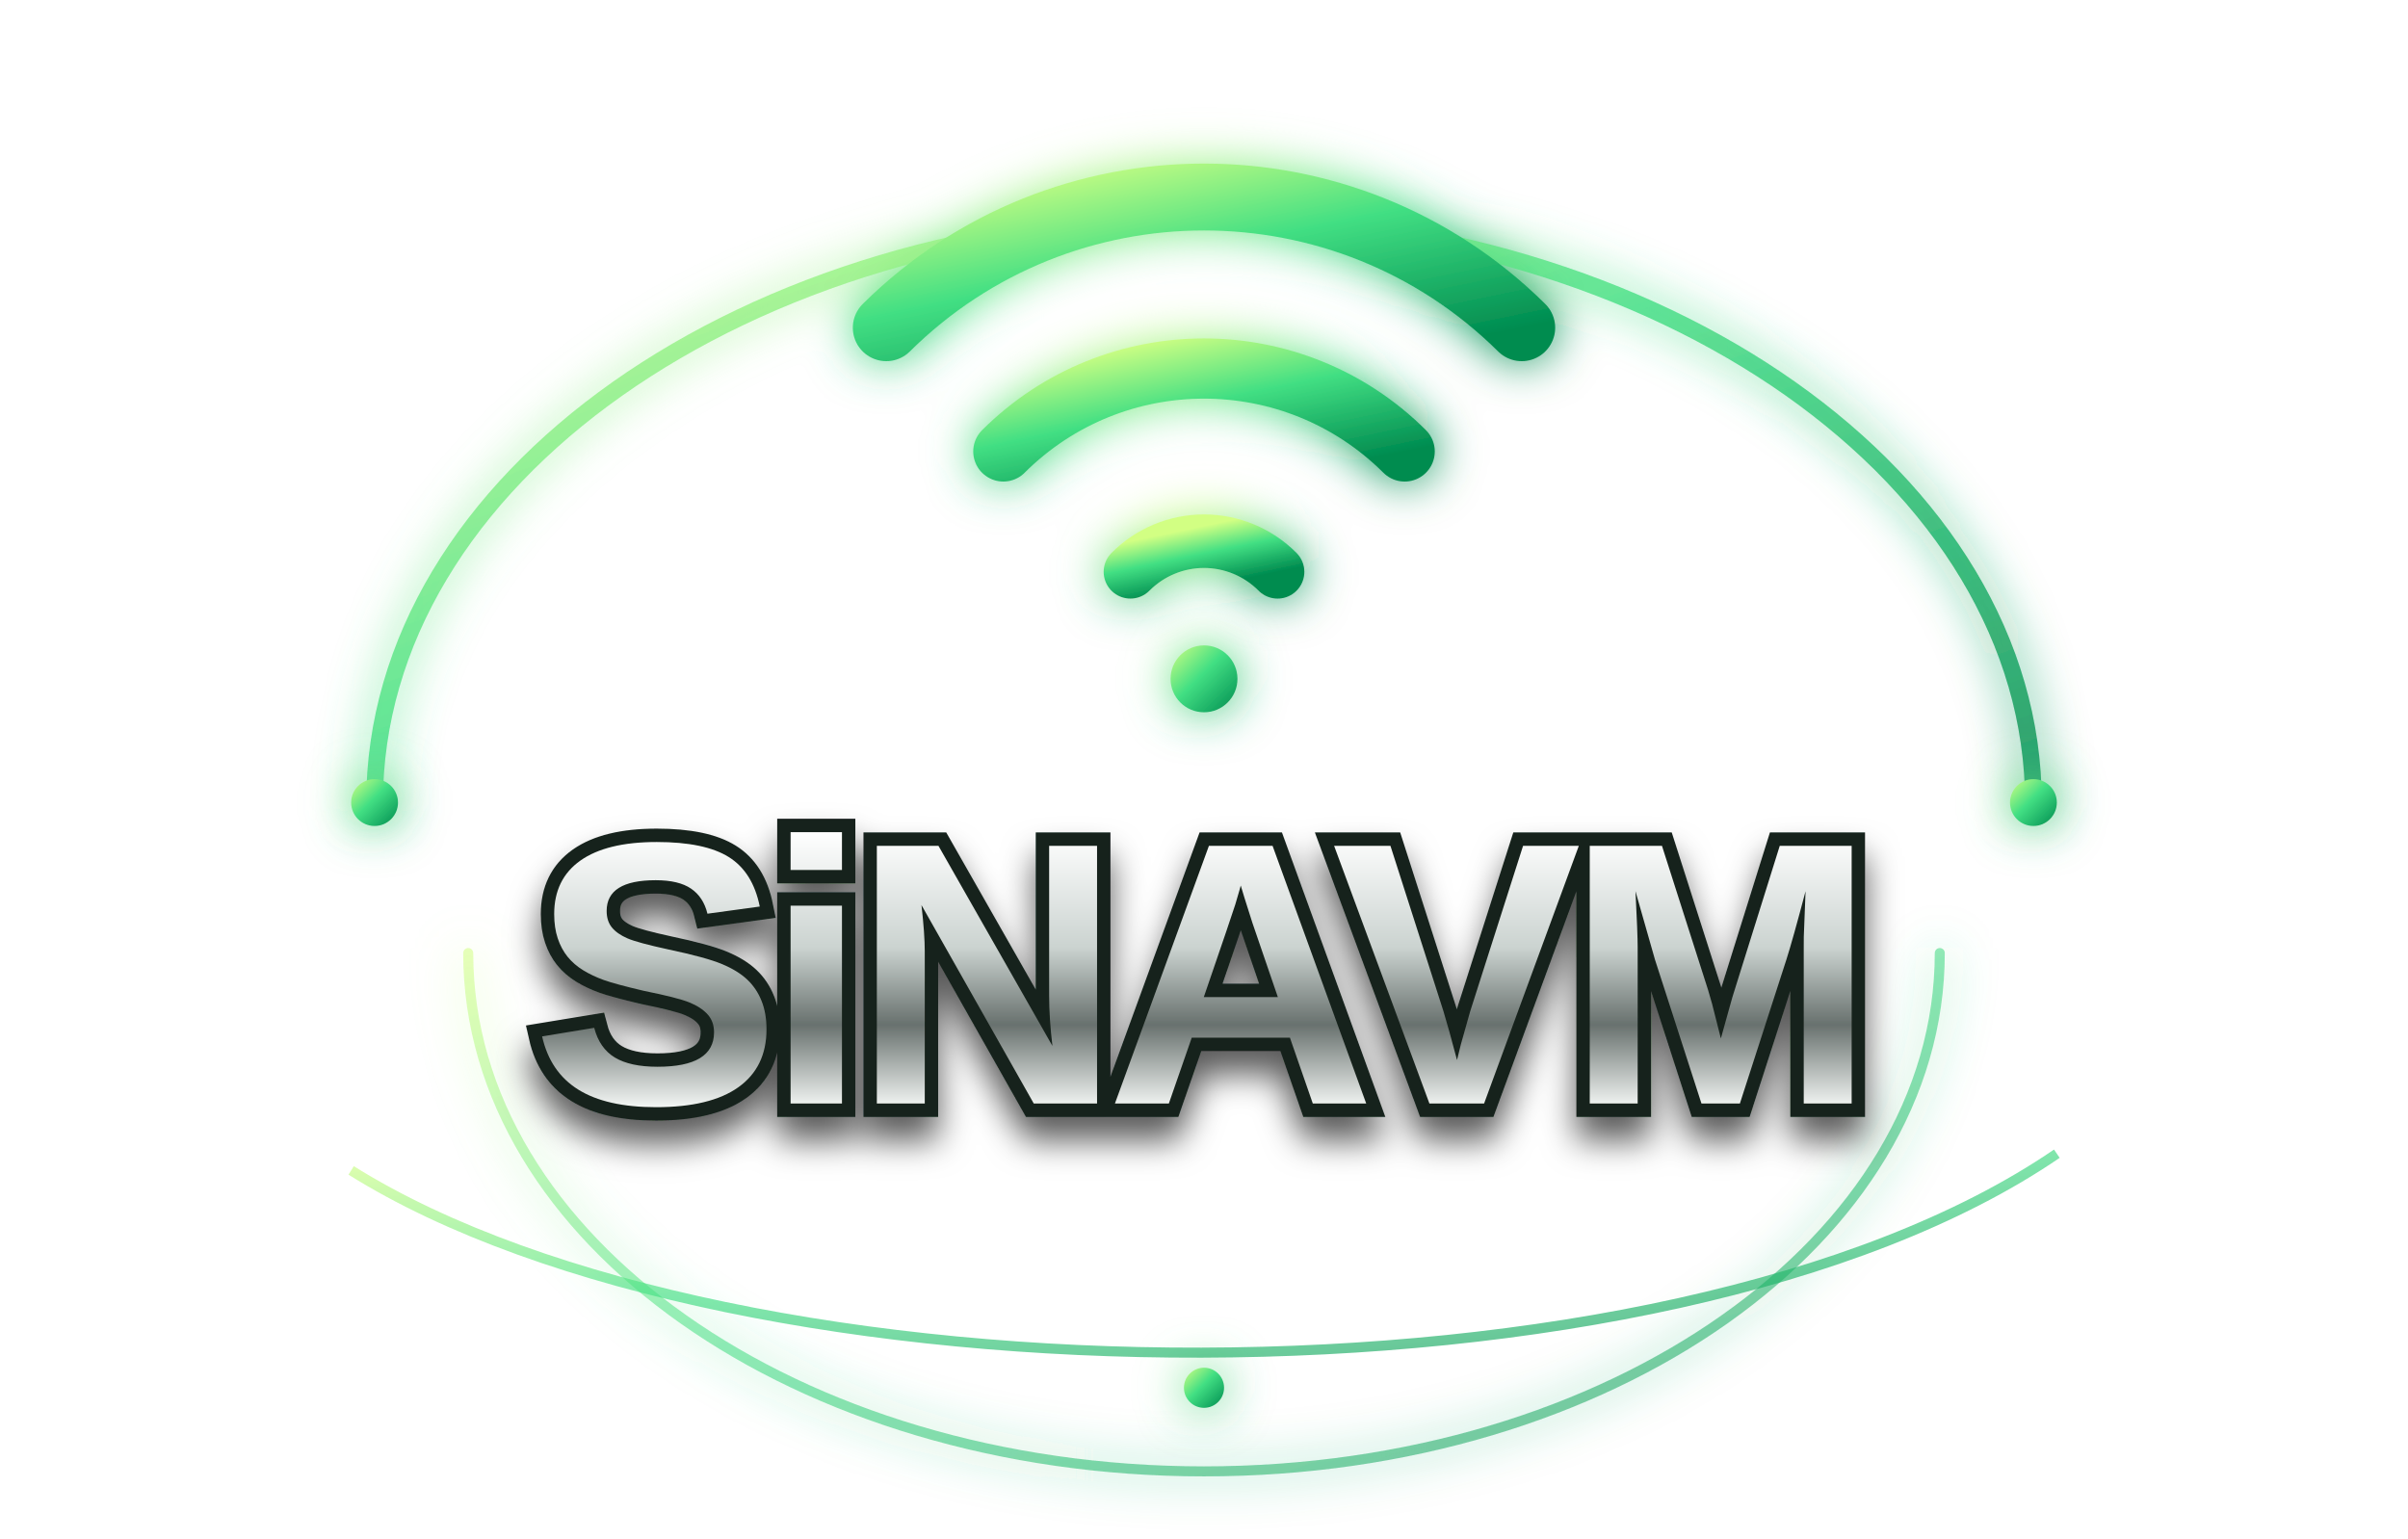
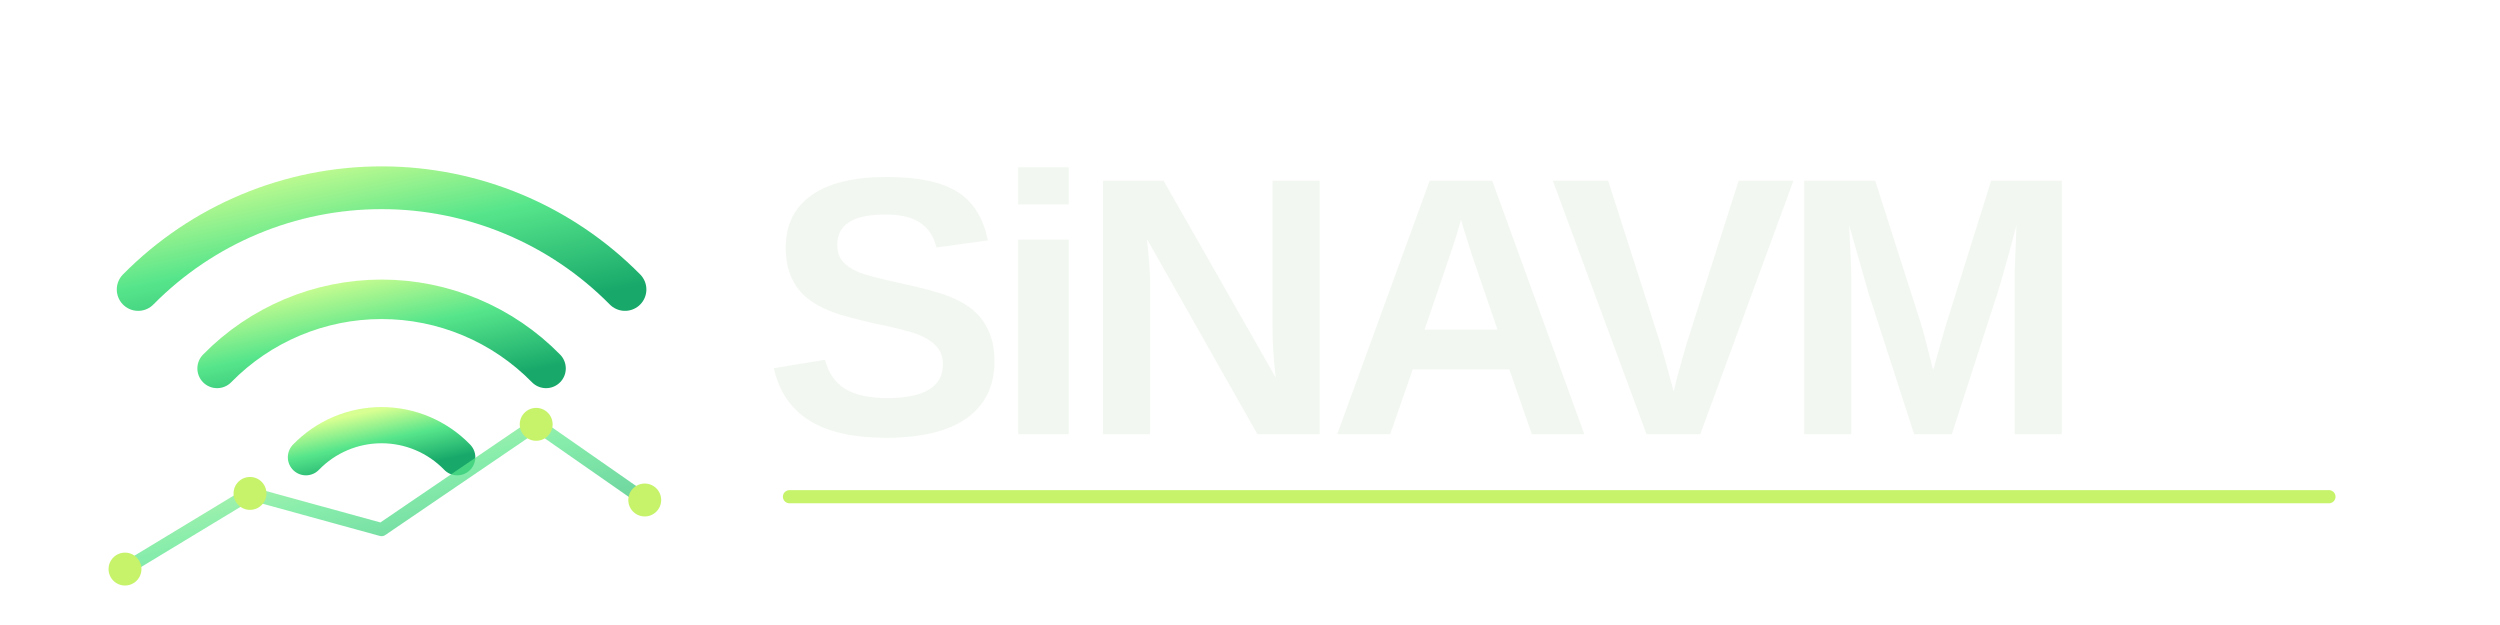
- <svg xmlns="http://www.w3.org/2000/svg" viewBox="0 0 720 460" role="img" aria-labelledby="title desc">
+ <svg xmlns="http://www.w3.org/2000/svg" viewBox="0 0 760 190">
  <defs>
-     <linearGradient id="silver" x1="0" y1="0" x2="0" y2="1">
-       <stop stop-color="#fff" />
-       <stop offset=".42" stop-color="#cbd3d0" />
-       <stop offset=".7" stop-color="#68716e" />
-       <stop offset="1" stop-color="#f4f7f5" />
+     <linearGradient id="g" x1="0" y1="0" x2="1" y2="1">
+       <stop stop-color="#d7ff91" />
+       <stop offset=".48" stop-color="#57e58b" />
+       <stop offset="1" stop-color="#17a86a" />
    </linearGradient>
-     <linearGradient id="green" x1="0" y1="0" x2="1" y2="1">
-       <stop stop-color="#d2ff83" />
-       <stop offset=".45" stop-color="#42df83" />
-       <stop offset="1" stop-color="#008c50" />
-     </linearGradient>
-     <filter id="glow" x="-40%" y="-40%" width="180%" height="180%">
-       <feGaussianBlur stdDeviation="7" result="b" />
-       <feMerge>
-         <feMergeNode in="b" />
-         <feMergeNode in="SourceGraphic" />
-       </feMerge>
-     </filter>
-     <filter id="shadow" x="-20%" y="-20%" width="140%" height="160%">
-       <feGaussianBlur in="SourceAlpha" stdDeviation="5" />
-       <feOffset dy="7" />
-       <feComponentTransfer>
-         <feFuncA type="linear" slope=".65" />
-       </feComponentTransfer>
-       <feMerge>
-         <feMergeNode />
-         <feMergeNode in="SourceGraphic" />
-       </feMerge>
-     </filter>
  </defs>
-   <g fill="none" stroke="url(#green)" stroke-linecap="round" filter="url(#glow)">
-     <path d="M112 240a248 175 0 0 1 496 0" stroke-width="5" opacity=".8" />
-     <path d="M140 285a220 155 0 0 0 440 0" stroke-width="3" opacity=".55" />
-     <path d="M265 98a135 135 0 0 1 190 0" stroke-width="20" />
-     <path d="M300 135a85 85 0 0 1 120 0" stroke-width="18" />
-     <path d="M338 171a31 31 0 0 1 44 0" stroke-width="16" />
+   <g transform="translate(18 13)" fill="none" stroke="url(#g)" stroke-linecap="round" stroke-linejoin="round">
+     <path d="M24 75a104 104 0 0 1 148 0" stroke-width="13" />
+     <path d="M48 99a70 70 0 0 1 100 0" stroke-width="12" />
+     <path d="M75 126a32 32 0 0 1 46 0" stroke-width="11" />
+     <path d="M98 148h1" stroke-width="14" />
+     <path d="M20 160 58 137 98 148 145 116 178 139" stroke-width="4" opacity=".72" />
  </g>
-   <g fill="url(#green)" filter="url(#glow)">
-     <circle cx="360" cy="203" r="10" />
-     <circle cx="112" cy="240" r="7" />
-     <circle cx="608" cy="240" r="7" />
-     <circle cx="360" cy="415" r="6" />
+   <g fill="#c7f36b">
+     <circle cx="38" cy="173" r="5" />
+     <circle cx="76" cy="150" r="5" />
+     <circle cx="163" cy="129" r="5" />
+     <circle cx="196" cy="152" r="5" />
  </g>
-   <text x="360" y="330" text-anchor="middle" font-family="Arial,Helvetica,sans-serif" font-size="112" font-weight="900" letter-spacing="-5" fill="url(#silver)" stroke="#17221b" stroke-width="8" paint-order="stroke" filter="url(#shadow)">SiNAVM</text>
-   <path d="M105 350c115 72 393 75 510-5" fill="none" stroke="url(#green)" stroke-width="3" opacity=".65" />
+   <text x="232" y="132" fill="#f2f8f1" font-family="Arial,Helvetica,sans-serif" font-size="112" font-weight="800" letter-spacing="-5">SiNAVM</text>
+   <path d="M240 151h468" stroke="#c7f36b" stroke-width="4" stroke-linecap="round" />
</svg>
